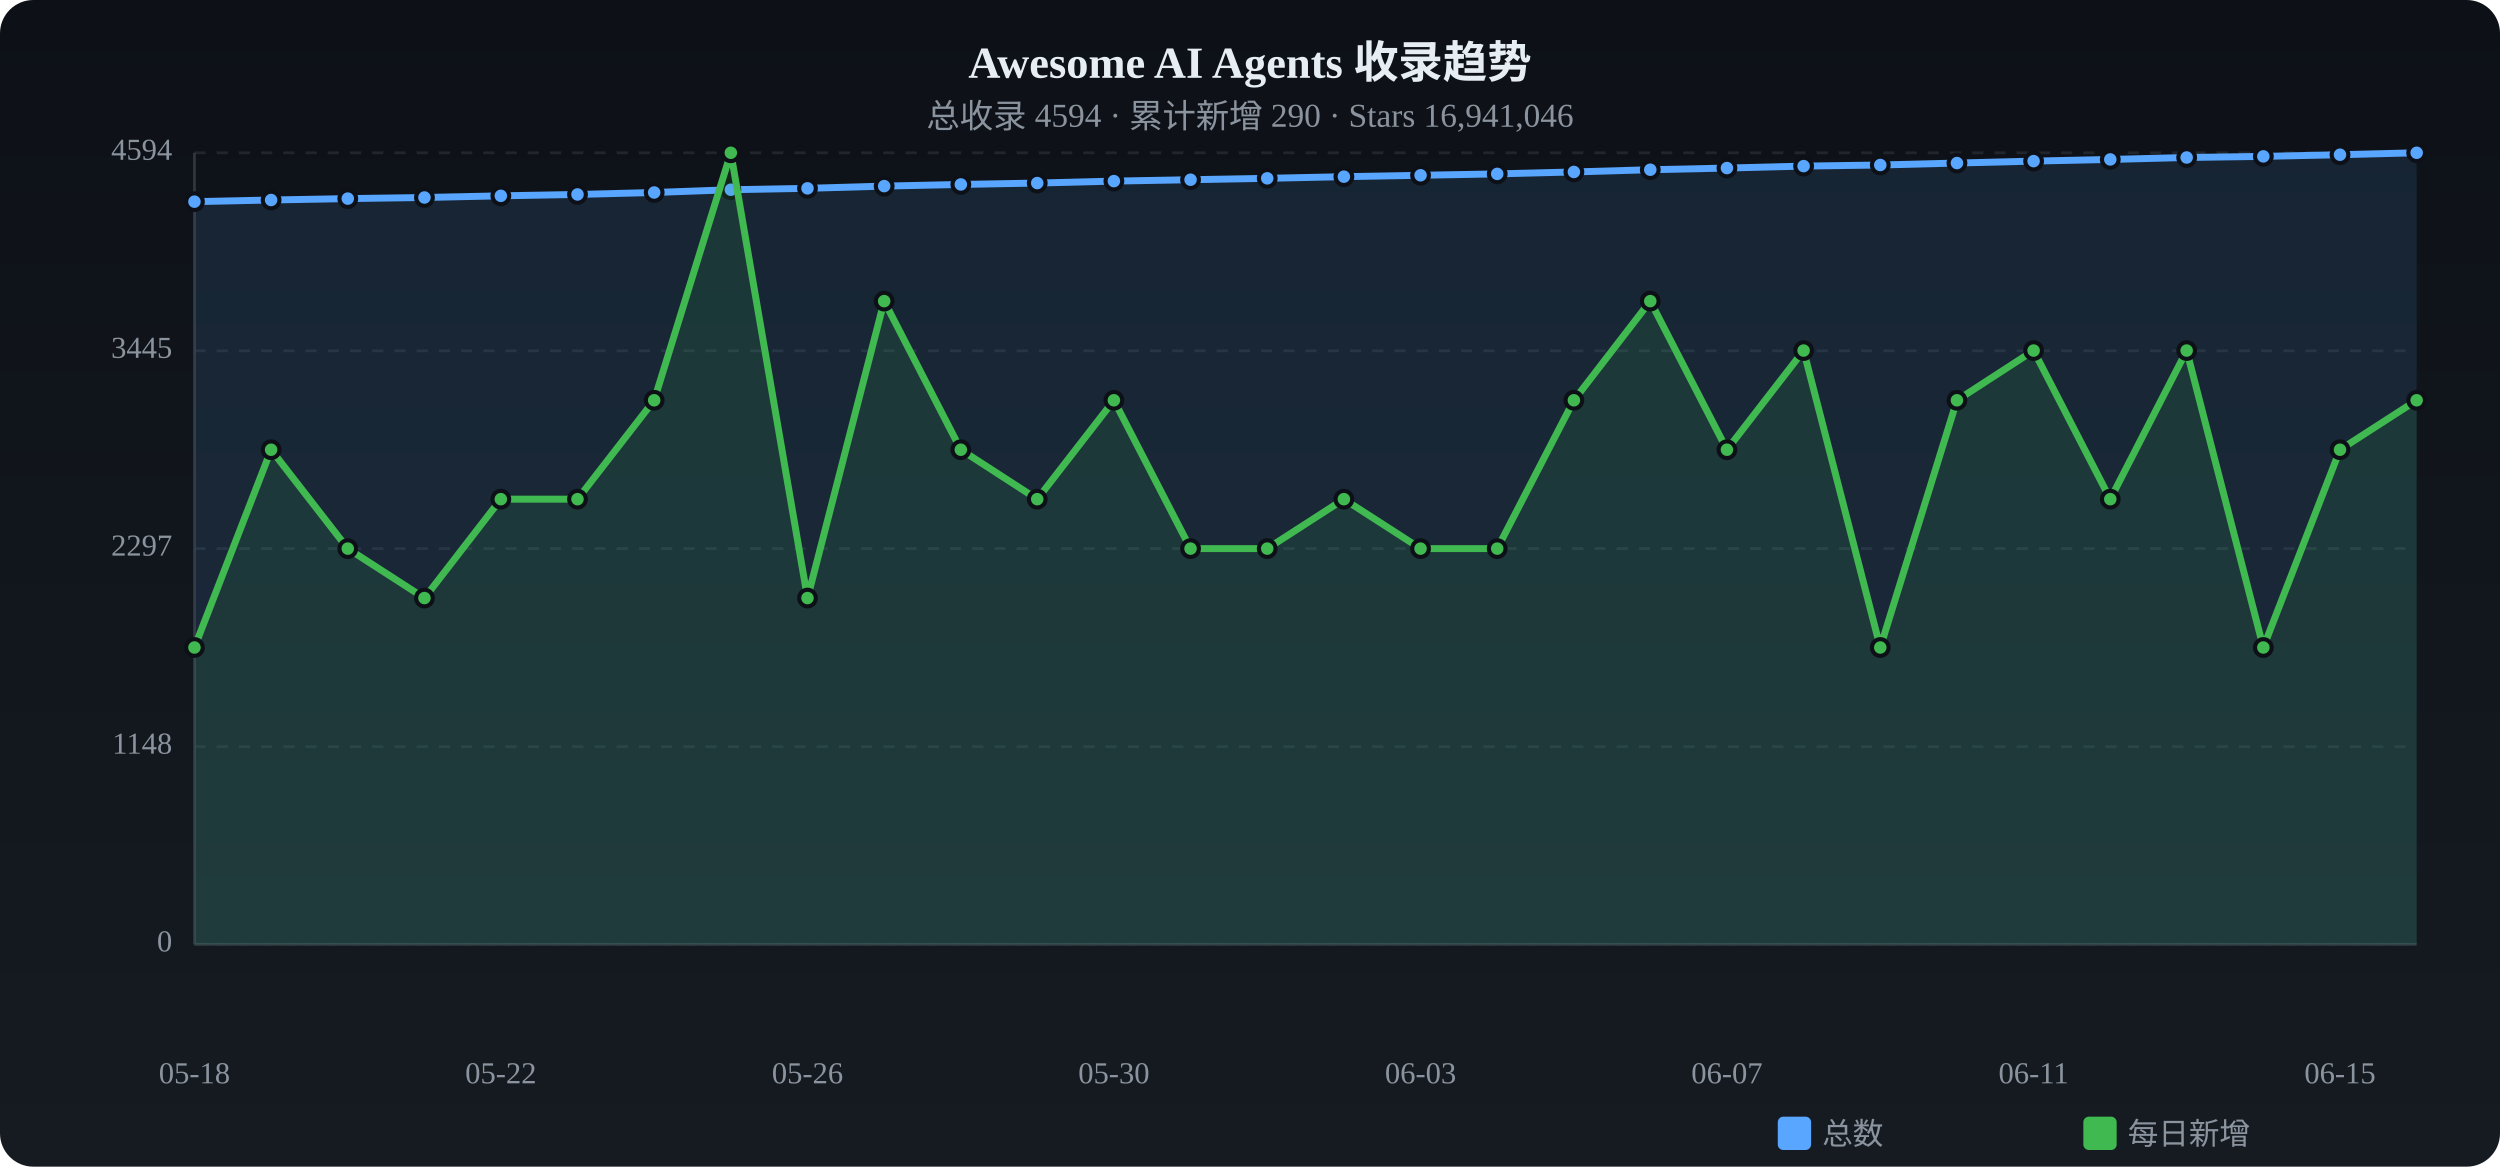
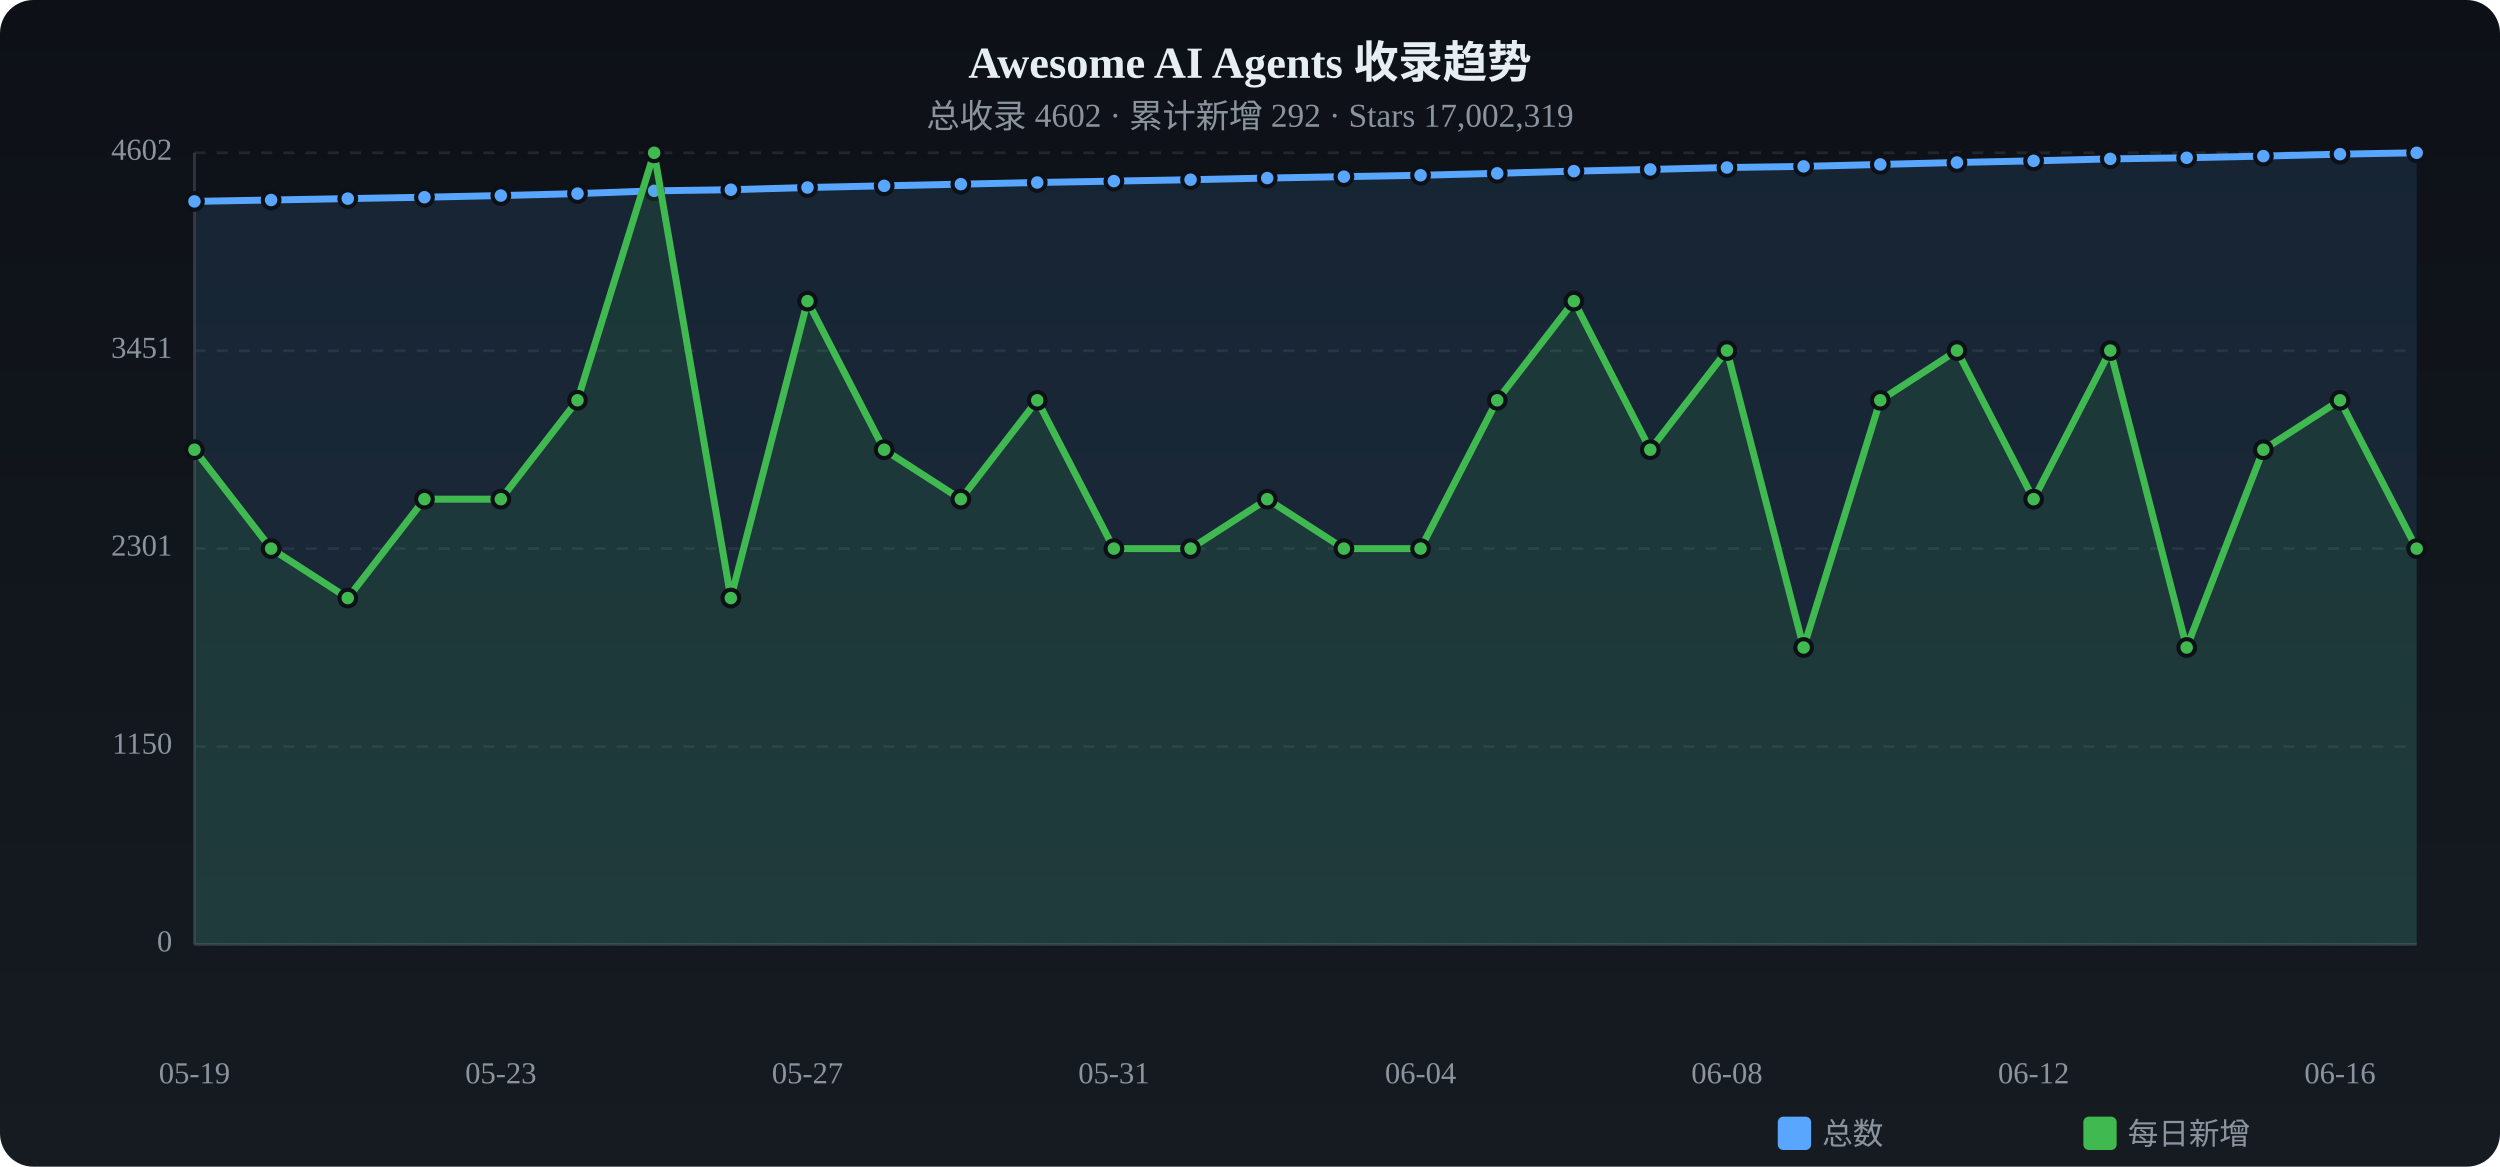
<svg xmlns="http://www.w3.org/2000/svg" viewBox="0 0 900 420" width="900" height="420">
  <defs>
    <linearGradient id="tbg" x1="0%" y1="0%" x2="0%" y2="100%">
      <stop offset="0%" stop-color="#0d1117" />
      <stop offset="100%" stop-color="#161b22" />
    </linearGradient>
  </defs>
  <rect width="900" height="420" rx="12" fill="url(#tbg)" />
  <text x="450.0" y="28" text-anchor="middle" fill="#e6edf3" font-size="16" font-weight="bold">Awesome AI Agents 收录趋势</text>
-   <text x="450.0" y="46" text-anchor="middle" fill="#8b949e" font-size="12">总收录 4594 · 累计新增 290 · Stars 16,941,046</text>
+   <text x="450.0" y="46" text-anchor="middle" fill="#8b949e" font-size="12">总收录 4602 · 累计新增 292 · Stars 17,002,319</text>
  <text x="62" y="340.0" text-anchor="end" fill="#8b949e" font-size="11" dominant-baseline="middle">0</text>
  <line x1="70" y1="340.0" x2="870" y2="340.0" stroke="#21262d" stroke-dasharray="4 4" />
-   <text x="62" y="268.8" text-anchor="end" fill="#8b949e" font-size="11" dominant-baseline="middle">1148</text>
+   <text x="62" y="268.8" text-anchor="end" fill="#8b949e" font-size="11" dominant-baseline="middle">1150</text>
  <line x1="70" y1="268.8" x2="870" y2="268.8" stroke="#21262d" stroke-dasharray="4 4" />
-   <text x="62" y="197.5" text-anchor="end" fill="#8b949e" font-size="11" dominant-baseline="middle">2297</text>
+   <text x="62" y="197.5" text-anchor="end" fill="#8b949e" font-size="11" dominant-baseline="middle">2301</text>
  <line x1="70" y1="197.5" x2="870" y2="197.5" stroke="#21262d" stroke-dasharray="4 4" />
-   <text x="62" y="126.3" text-anchor="end" fill="#8b949e" font-size="11" dominant-baseline="middle">3445</text>
+   <text x="62" y="126.3" text-anchor="end" fill="#8b949e" font-size="11" dominant-baseline="middle">3451</text>
  <line x1="70" y1="126.3" x2="870" y2="126.3" stroke="#21262d" stroke-dasharray="4 4" />
-   <text x="62" y="55.0" text-anchor="end" fill="#8b949e" font-size="11" dominant-baseline="middle">4594</text>
+   <text x="62" y="55.0" text-anchor="end" fill="#8b949e" font-size="11" dominant-baseline="middle">4602</text>
  <line x1="70" y1="55.0" x2="870" y2="55.0" stroke="#21262d" stroke-dasharray="4 4" />
  <line x1="70" y1="55" x2="70" y2="340" stroke="#30363d" />
  <line x1="70" y1="340" x2="870" y2="340" stroke="#30363d" />
-   <path d="M70.0,72.6 L97.6,72.0 L125.2,71.5 L152.8,71.1 L180.3,70.5 L207.9,70.0 L235.5,69.3 L263.1,68.3 L290.7,67.8 L318.3,67.0 L345.9,66.4 L373.4,65.9 L401.0,65.2 L428.6,64.7 L456.2,64.2 L483.8,63.6 L511.4,63.1 L539.0,62.6 L566.6,61.9 L594.1,61.1 L621.7,60.5 L649.3,59.8 L676.9,59.4 L704.5,58.7 L732.1,58.0 L759.7,57.4 L787.2,56.7 L814.8,56.3 L842.4,55.7 L870.0,55.0 L870.0,340 L70.0,340 Z" fill="#58a6ff" opacity="0.12" />
-   <polyline points="70.0,72.6 97.6,72.0 125.2,71.5 152.8,71.1 180.3,70.5 207.9,70.0 235.5,69.3 263.1,68.3 290.7,67.8 318.3,67.0 345.9,66.4 373.4,65.9 401.0,65.2 428.6,64.7 456.2,64.2 483.8,63.6 511.4,63.1 539.0,62.6 566.6,61.9 594.1,61.1 621.7,60.5 649.3,59.8 676.9,59.4 704.5,58.7 732.1,58.0 759.7,57.4 787.2,56.7 814.8,56.3 842.4,55.7 870.0,55.0" fill="none" stroke="#58a6ff" stroke-width="2.5" stroke-linecap="round" stroke-linejoin="round" />
-   <circle cx="70.0" cy="72.6" r="3" fill="#58a6ff" stroke="#0d1117" stroke-width="1.5" />
+   <path d="M70.0,72.5 L97.6,72.0 L125.2,71.5 L152.8,71.0 L180.3,70.4 L207.9,69.7 L235.5,68.7 L263.1,68.3 L290.7,67.5 L318.3,66.9 L345.9,66.3 L373.4,65.7 L401.0,65.2 L428.6,64.7 L456.2,64.1 L483.8,63.6 L511.4,63.1 L539.0,62.4 L566.6,61.6 L594.1,61.0 L621.7,60.3 L649.3,59.9 L676.9,59.2 L704.5,58.5 L732.1,57.9 L759.7,57.2 L787.2,56.8 L814.8,56.2 L842.4,55.5 L870.0,55.0 L870.0,340 L70.0,340 Z" fill="#58a6ff" opacity="0.12" />
+   <polyline points="70.0,72.5 97.6,72.0 125.2,71.5 152.8,71.0 180.3,70.4 207.9,69.7 235.5,68.7 263.1,68.3 290.7,67.5 318.3,66.9 345.9,66.3 373.4,65.7 401.0,65.2 428.6,64.7 456.2,64.1 483.8,63.6 511.4,63.1 539.0,62.4 566.6,61.6 594.1,61.0 621.7,60.3 649.3,59.9 676.9,59.2 704.5,58.5 732.1,57.9 759.7,57.2 787.2,56.8 814.8,56.2 842.4,55.5 870.0,55.0" fill="none" stroke="#58a6ff" stroke-width="2.5" stroke-linecap="round" stroke-linejoin="round" />
+   <circle cx="70.0" cy="72.5" r="3" fill="#58a6ff" stroke="#0d1117" stroke-width="1.5" />
  <circle cx="97.6" cy="72.0" r="3" fill="#58a6ff" stroke="#0d1117" stroke-width="1.5" />
  <circle cx="125.2" cy="71.5" r="3" fill="#58a6ff" stroke="#0d1117" stroke-width="1.5" />
-   <circle cx="152.8" cy="71.1" r="3" fill="#58a6ff" stroke="#0d1117" stroke-width="1.5" />
-   <circle cx="180.3" cy="70.5" r="3" fill="#58a6ff" stroke="#0d1117" stroke-width="1.5" />
-   <circle cx="207.9" cy="70.0" r="3" fill="#58a6ff" stroke="#0d1117" stroke-width="1.5" />
-   <circle cx="235.5" cy="69.3" r="3" fill="#58a6ff" stroke="#0d1117" stroke-width="1.5" />
+   <circle cx="152.8" cy="71.0" r="3" fill="#58a6ff" stroke="#0d1117" stroke-width="1.5" />
+   <circle cx="180.3" cy="70.4" r="3" fill="#58a6ff" stroke="#0d1117" stroke-width="1.5" />
+   <circle cx="207.9" cy="69.7" r="3" fill="#58a6ff" stroke="#0d1117" stroke-width="1.5" />
+   <circle cx="235.5" cy="68.7" r="3" fill="#58a6ff" stroke="#0d1117" stroke-width="1.5" />
  <circle cx="263.1" cy="68.3" r="3" fill="#58a6ff" stroke="#0d1117" stroke-width="1.5" />
-   <circle cx="290.7" cy="67.8" r="3" fill="#58a6ff" stroke="#0d1117" stroke-width="1.5" />
-   <circle cx="318.3" cy="67.0" r="3" fill="#58a6ff" stroke="#0d1117" stroke-width="1.5" />
-   <circle cx="345.9" cy="66.4" r="3" fill="#58a6ff" stroke="#0d1117" stroke-width="1.5" />
-   <circle cx="373.4" cy="65.9" r="3" fill="#58a6ff" stroke="#0d1117" stroke-width="1.5" />
+   <circle cx="290.7" cy="67.5" r="3" fill="#58a6ff" stroke="#0d1117" stroke-width="1.5" />
+   <circle cx="318.3" cy="66.9" r="3" fill="#58a6ff" stroke="#0d1117" stroke-width="1.5" />
+   <circle cx="345.9" cy="66.3" r="3" fill="#58a6ff" stroke="#0d1117" stroke-width="1.5" />
+   <circle cx="373.4" cy="65.7" r="3" fill="#58a6ff" stroke="#0d1117" stroke-width="1.5" />
  <circle cx="401.0" cy="65.2" r="3" fill="#58a6ff" stroke="#0d1117" stroke-width="1.5" />
  <circle cx="428.6" cy="64.7" r="3" fill="#58a6ff" stroke="#0d1117" stroke-width="1.5" />
-   <circle cx="456.2" cy="64.2" r="3" fill="#58a6ff" stroke="#0d1117" stroke-width="1.5" />
+   <circle cx="456.2" cy="64.1" r="3" fill="#58a6ff" stroke="#0d1117" stroke-width="1.5" />
  <circle cx="483.8" cy="63.6" r="3" fill="#58a6ff" stroke="#0d1117" stroke-width="1.5" />
  <circle cx="511.4" cy="63.1" r="3" fill="#58a6ff" stroke="#0d1117" stroke-width="1.5" />
-   <circle cx="539.0" cy="62.6" r="3" fill="#58a6ff" stroke="#0d1117" stroke-width="1.5" />
-   <circle cx="566.6" cy="61.9" r="3" fill="#58a6ff" stroke="#0d1117" stroke-width="1.5" />
-   <circle cx="594.1" cy="61.1" r="3" fill="#58a6ff" stroke="#0d1117" stroke-width="1.5" />
-   <circle cx="621.7" cy="60.5" r="3" fill="#58a6ff" stroke="#0d1117" stroke-width="1.5" />
-   <circle cx="649.3" cy="59.8" r="3" fill="#58a6ff" stroke="#0d1117" stroke-width="1.5" />
-   <circle cx="676.9" cy="59.4" r="3" fill="#58a6ff" stroke="#0d1117" stroke-width="1.5" />
-   <circle cx="704.5" cy="58.7" r="3" fill="#58a6ff" stroke="#0d1117" stroke-width="1.5" />
-   <circle cx="732.1" cy="58.0" r="3" fill="#58a6ff" stroke="#0d1117" stroke-width="1.5" />
-   <circle cx="759.7" cy="57.4" r="3" fill="#58a6ff" stroke="#0d1117" stroke-width="1.5" />
-   <circle cx="787.2" cy="56.7" r="3" fill="#58a6ff" stroke="#0d1117" stroke-width="1.5" />
-   <circle cx="814.8" cy="56.3" r="3" fill="#58a6ff" stroke="#0d1117" stroke-width="1.5" />
-   <circle cx="842.4" cy="55.7" r="3" fill="#58a6ff" stroke="#0d1117" stroke-width="1.5" />
+   <circle cx="539.0" cy="62.4" r="3" fill="#58a6ff" stroke="#0d1117" stroke-width="1.5" />
+   <circle cx="566.6" cy="61.6" r="3" fill="#58a6ff" stroke="#0d1117" stroke-width="1.5" />
+   <circle cx="594.1" cy="61.0" r="3" fill="#58a6ff" stroke="#0d1117" stroke-width="1.5" />
+   <circle cx="621.7" cy="60.3" r="3" fill="#58a6ff" stroke="#0d1117" stroke-width="1.5" />
+   <circle cx="649.3" cy="59.9" r="3" fill="#58a6ff" stroke="#0d1117" stroke-width="1.5" />
+   <circle cx="676.9" cy="59.2" r="3" fill="#58a6ff" stroke="#0d1117" stroke-width="1.5" />
+   <circle cx="704.5" cy="58.5" r="3" fill="#58a6ff" stroke="#0d1117" stroke-width="1.5" />
+   <circle cx="732.1" cy="57.9" r="3" fill="#58a6ff" stroke="#0d1117" stroke-width="1.5" />
+   <circle cx="759.7" cy="57.2" r="3" fill="#58a6ff" stroke="#0d1117" stroke-width="1.5" />
+   <circle cx="787.2" cy="56.8" r="3" fill="#58a6ff" stroke="#0d1117" stroke-width="1.5" />
+   <circle cx="814.8" cy="56.2" r="3" fill="#58a6ff" stroke="#0d1117" stroke-width="1.5" />
+   <circle cx="842.4" cy="55.5" r="3" fill="#58a6ff" stroke="#0d1117" stroke-width="1.5" />
  <circle cx="870.0" cy="55.0" r="3" fill="#58a6ff" stroke="#0d1117" stroke-width="1.5" />
-   <path d="M70.0,233.1 L97.6,161.9 L125.2,197.5 L152.8,215.3 L180.3,179.7 L207.9,179.7 L235.5,144.1 L263.1,55.0 L290.7,215.3 L318.3,108.4 L345.9,161.9 L373.4,179.7 L401.0,144.1 L428.6,197.5 L456.2,197.5 L483.8,179.7 L511.4,197.5 L539.0,197.5 L566.6,144.1 L594.1,108.4 L621.7,161.9 L649.3,126.2 L676.9,233.1 L704.5,144.1 L732.1,126.2 L759.7,179.7 L787.2,126.2 L814.8,233.1 L842.4,161.9 L870.0,144.1 L870.0,340 L70.0,340 Z" fill="#3fb950" opacity="0.12" />
-   <polyline points="70.0,233.1 97.6,161.9 125.2,197.5 152.8,215.3 180.3,179.7 207.9,179.7 235.5,144.1 263.1,55.0 290.7,215.3 318.3,108.4 345.9,161.9 373.4,179.7 401.0,144.1 428.6,197.5 456.2,197.5 483.8,179.7 511.4,197.5 539.0,197.5 566.6,144.1 594.1,108.4 621.7,161.9 649.3,126.2 676.9,233.1 704.5,144.1 732.1,126.2 759.7,179.7 787.2,126.2 814.8,233.1 842.4,161.9 870.0,144.1" fill="none" stroke="#3fb950" stroke-width="2.5" stroke-linecap="round" stroke-linejoin="round" />
-   <circle cx="70.0" cy="233.1" r="3" fill="#3fb950" stroke="#0d1117" stroke-width="1.5" />
-   <circle cx="97.6" cy="161.9" r="3" fill="#3fb950" stroke="#0d1117" stroke-width="1.5" />
-   <circle cx="125.2" cy="197.5" r="3" fill="#3fb950" stroke="#0d1117" stroke-width="1.5" />
-   <circle cx="152.8" cy="215.3" r="3" fill="#3fb950" stroke="#0d1117" stroke-width="1.5" />
+   <path d="M70.0,161.9 L97.6,197.5 L125.2,215.3 L152.8,179.7 L180.3,179.7 L207.9,144.1 L235.5,55.0 L263.1,215.3 L290.7,108.4 L318.3,161.9 L345.9,179.7 L373.4,144.1 L401.0,197.5 L428.6,197.5 L456.2,179.7 L483.8,197.5 L511.4,197.5 L539.0,144.1 L566.6,108.4 L594.1,161.9 L621.7,126.2 L649.3,233.1 L676.9,144.1 L704.5,126.2 L732.1,179.7 L759.7,126.2 L787.2,233.1 L814.8,161.9 L842.4,144.1 L870.0,197.5 L870.0,340 L70.0,340 Z" fill="#3fb950" opacity="0.12" />
+   <polyline points="70.0,161.9 97.6,197.5 125.2,215.3 152.8,179.7 180.3,179.7 207.9,144.1 235.5,55.0 263.1,215.3 290.7,108.4 318.3,161.9 345.9,179.7 373.4,144.1 401.0,197.5 428.6,197.5 456.2,179.7 483.8,197.5 511.4,197.5 539.0,144.1 566.6,108.4 594.1,161.9 621.7,126.2 649.3,233.1 676.9,144.1 704.5,126.2 732.1,179.7 759.7,126.2 787.2,233.1 814.8,161.9 842.4,144.1 870.0,197.5" fill="none" stroke="#3fb950" stroke-width="2.5" stroke-linecap="round" stroke-linejoin="round" />
+   <circle cx="70.0" cy="161.9" r="3" fill="#3fb950" stroke="#0d1117" stroke-width="1.5" />
+   <circle cx="97.6" cy="197.5" r="3" fill="#3fb950" stroke="#0d1117" stroke-width="1.5" />
+   <circle cx="125.2" cy="215.3" r="3" fill="#3fb950" stroke="#0d1117" stroke-width="1.5" />
+   <circle cx="152.8" cy="179.7" r="3" fill="#3fb950" stroke="#0d1117" stroke-width="1.5" />
  <circle cx="180.3" cy="179.7" r="3" fill="#3fb950" stroke="#0d1117" stroke-width="1.5" />
-   <circle cx="207.9" cy="179.7" r="3" fill="#3fb950" stroke="#0d1117" stroke-width="1.5" />
-   <circle cx="235.5" cy="144.1" r="3" fill="#3fb950" stroke="#0d1117" stroke-width="1.5" />
-   <circle cx="263.1" cy="55.0" r="3" fill="#3fb950" stroke="#0d1117" stroke-width="1.5" />
-   <circle cx="290.7" cy="215.3" r="3" fill="#3fb950" stroke="#0d1117" stroke-width="1.5" />
-   <circle cx="318.3" cy="108.4" r="3" fill="#3fb950" stroke="#0d1117" stroke-width="1.5" />
-   <circle cx="345.9" cy="161.9" r="3" fill="#3fb950" stroke="#0d1117" stroke-width="1.5" />
-   <circle cx="373.4" cy="179.7" r="3" fill="#3fb950" stroke="#0d1117" stroke-width="1.5" />
-   <circle cx="401.0" cy="144.1" r="3" fill="#3fb950" stroke="#0d1117" stroke-width="1.5" />
+   <circle cx="207.9" cy="144.1" r="3" fill="#3fb950" stroke="#0d1117" stroke-width="1.5" />
+   <circle cx="235.5" cy="55.0" r="3" fill="#3fb950" stroke="#0d1117" stroke-width="1.5" />
+   <circle cx="263.1" cy="215.3" r="3" fill="#3fb950" stroke="#0d1117" stroke-width="1.5" />
+   <circle cx="290.7" cy="108.4" r="3" fill="#3fb950" stroke="#0d1117" stroke-width="1.5" />
+   <circle cx="318.3" cy="161.9" r="3" fill="#3fb950" stroke="#0d1117" stroke-width="1.5" />
+   <circle cx="345.9" cy="179.7" r="3" fill="#3fb950" stroke="#0d1117" stroke-width="1.5" />
+   <circle cx="373.4" cy="144.1" r="3" fill="#3fb950" stroke="#0d1117" stroke-width="1.5" />
+   <circle cx="401.0" cy="197.5" r="3" fill="#3fb950" stroke="#0d1117" stroke-width="1.5" />
  <circle cx="428.6" cy="197.5" r="3" fill="#3fb950" stroke="#0d1117" stroke-width="1.5" />
-   <circle cx="456.2" cy="197.5" r="3" fill="#3fb950" stroke="#0d1117" stroke-width="1.5" />
-   <circle cx="483.8" cy="179.7" r="3" fill="#3fb950" stroke="#0d1117" stroke-width="1.5" />
+   <circle cx="456.2" cy="179.7" r="3" fill="#3fb950" stroke="#0d1117" stroke-width="1.5" />
+   <circle cx="483.8" cy="197.5" r="3" fill="#3fb950" stroke="#0d1117" stroke-width="1.5" />
  <circle cx="511.4" cy="197.5" r="3" fill="#3fb950" stroke="#0d1117" stroke-width="1.5" />
-   <circle cx="539.0" cy="197.5" r="3" fill="#3fb950" stroke="#0d1117" stroke-width="1.5" />
-   <circle cx="566.6" cy="144.1" r="3" fill="#3fb950" stroke="#0d1117" stroke-width="1.5" />
-   <circle cx="594.1" cy="108.4" r="3" fill="#3fb950" stroke="#0d1117" stroke-width="1.5" />
-   <circle cx="621.7" cy="161.9" r="3" fill="#3fb950" stroke="#0d1117" stroke-width="1.5" />
-   <circle cx="649.3" cy="126.2" r="3" fill="#3fb950" stroke="#0d1117" stroke-width="1.5" />
-   <circle cx="676.9" cy="233.1" r="3" fill="#3fb950" stroke="#0d1117" stroke-width="1.5" />
-   <circle cx="704.5" cy="144.1" r="3" fill="#3fb950" stroke="#0d1117" stroke-width="1.5" />
-   <circle cx="732.1" cy="126.2" r="3" fill="#3fb950" stroke="#0d1117" stroke-width="1.5" />
-   <circle cx="759.7" cy="179.7" r="3" fill="#3fb950" stroke="#0d1117" stroke-width="1.5" />
-   <circle cx="787.2" cy="126.2" r="3" fill="#3fb950" stroke="#0d1117" stroke-width="1.5" />
-   <circle cx="814.8" cy="233.1" r="3" fill="#3fb950" stroke="#0d1117" stroke-width="1.5" />
-   <circle cx="842.4" cy="161.9" r="3" fill="#3fb950" stroke="#0d1117" stroke-width="1.5" />
-   <circle cx="870.0" cy="144.1" r="3" fill="#3fb950" stroke="#0d1117" stroke-width="1.5" />
-   <text x="70.0" y="390" text-anchor="middle" fill="#8b949e" font-size="11">05-18</text>
-   <text x="180.3" y="390" text-anchor="middle" fill="#8b949e" font-size="11">05-22</text>
-   <text x="290.7" y="390" text-anchor="middle" fill="#8b949e" font-size="11">05-26</text>
-   <text x="401.0" y="390" text-anchor="middle" fill="#8b949e" font-size="11">05-30</text>
-   <text x="511.4" y="390" text-anchor="middle" fill="#8b949e" font-size="11">06-03</text>
-   <text x="621.7" y="390" text-anchor="middle" fill="#8b949e" font-size="11">06-07</text>
-   <text x="732.1" y="390" text-anchor="middle" fill="#8b949e" font-size="11">06-11</text>
-   <text x="842.4" y="390" text-anchor="middle" fill="#8b949e" font-size="11">06-15</text>
+   <circle cx="539.0" cy="144.1" r="3" fill="#3fb950" stroke="#0d1117" stroke-width="1.5" />
+   <circle cx="566.6" cy="108.4" r="3" fill="#3fb950" stroke="#0d1117" stroke-width="1.5" />
+   <circle cx="594.1" cy="161.9" r="3" fill="#3fb950" stroke="#0d1117" stroke-width="1.5" />
+   <circle cx="621.7" cy="126.2" r="3" fill="#3fb950" stroke="#0d1117" stroke-width="1.5" />
+   <circle cx="649.3" cy="233.1" r="3" fill="#3fb950" stroke="#0d1117" stroke-width="1.5" />
+   <circle cx="676.9" cy="144.1" r="3" fill="#3fb950" stroke="#0d1117" stroke-width="1.5" />
+   <circle cx="704.5" cy="126.2" r="3" fill="#3fb950" stroke="#0d1117" stroke-width="1.5" />
+   <circle cx="732.1" cy="179.7" r="3" fill="#3fb950" stroke="#0d1117" stroke-width="1.5" />
+   <circle cx="759.7" cy="126.2" r="3" fill="#3fb950" stroke="#0d1117" stroke-width="1.5" />
+   <circle cx="787.2" cy="233.1" r="3" fill="#3fb950" stroke="#0d1117" stroke-width="1.5" />
+   <circle cx="814.8" cy="161.9" r="3" fill="#3fb950" stroke="#0d1117" stroke-width="1.5" />
+   <circle cx="842.4" cy="144.1" r="3" fill="#3fb950" stroke="#0d1117" stroke-width="1.5" />
+   <circle cx="870.0" cy="197.5" r="3" fill="#3fb950" stroke="#0d1117" stroke-width="1.5" />
+   <text x="70.0" y="390" text-anchor="middle" fill="#8b949e" font-size="11">05-19</text>
+   <text x="180.3" y="390" text-anchor="middle" fill="#8b949e" font-size="11">05-23</text>
+   <text x="290.7" y="390" text-anchor="middle" fill="#8b949e" font-size="11">05-27</text>
+   <text x="401.0" y="390" text-anchor="middle" fill="#8b949e" font-size="11">05-31</text>
+   <text x="511.4" y="390" text-anchor="middle" fill="#8b949e" font-size="11">06-04</text>
+   <text x="621.7" y="390" text-anchor="middle" fill="#8b949e" font-size="11">06-08</text>
+   <text x="732.1" y="390" text-anchor="middle" fill="#8b949e" font-size="11">06-12</text>
+   <text x="842.4" y="390" text-anchor="middle" fill="#8b949e" font-size="11">06-16</text>
  <rect x="640" y="402" width="12" height="12" rx="2" fill="#58a6ff" />
  <text x="656" y="412" fill="#8b949e" font-size="11">总数</text>
  <rect x="750" y="402" width="12" height="12" rx="2" fill="#3fb950" />
  <text x="766" y="412" fill="#8b949e" font-size="11">每日新增</text>
</svg>
